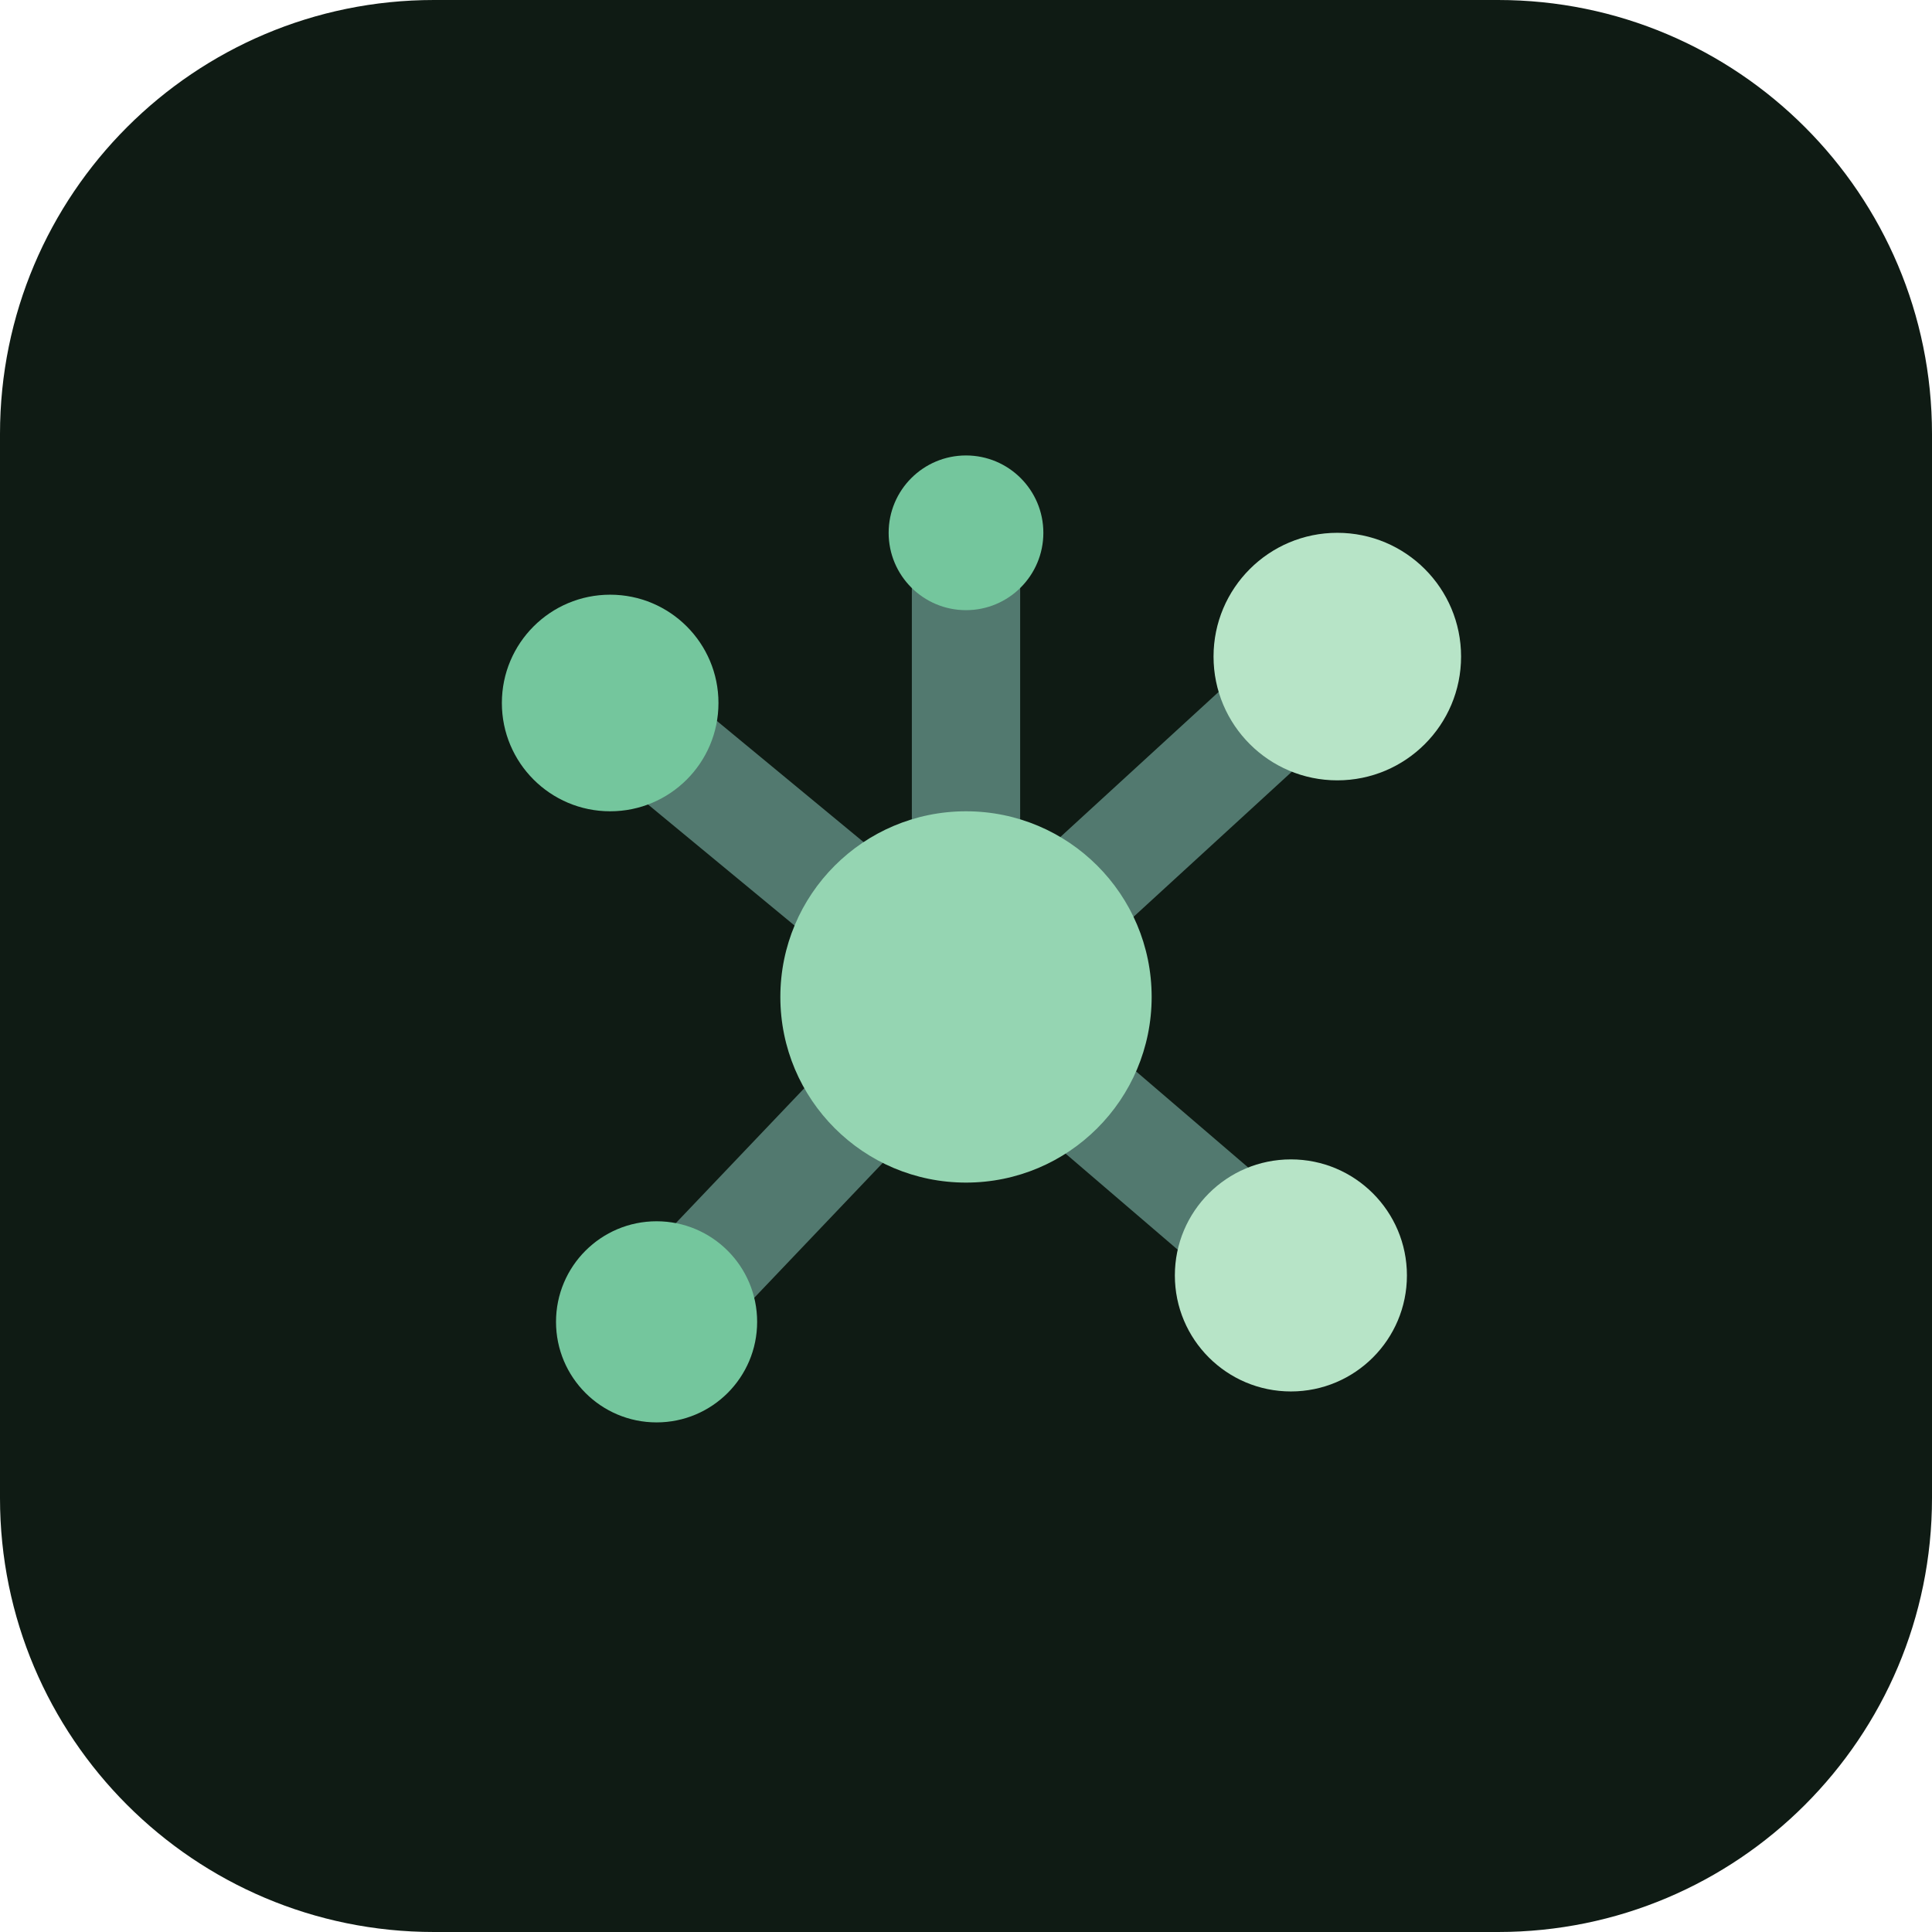
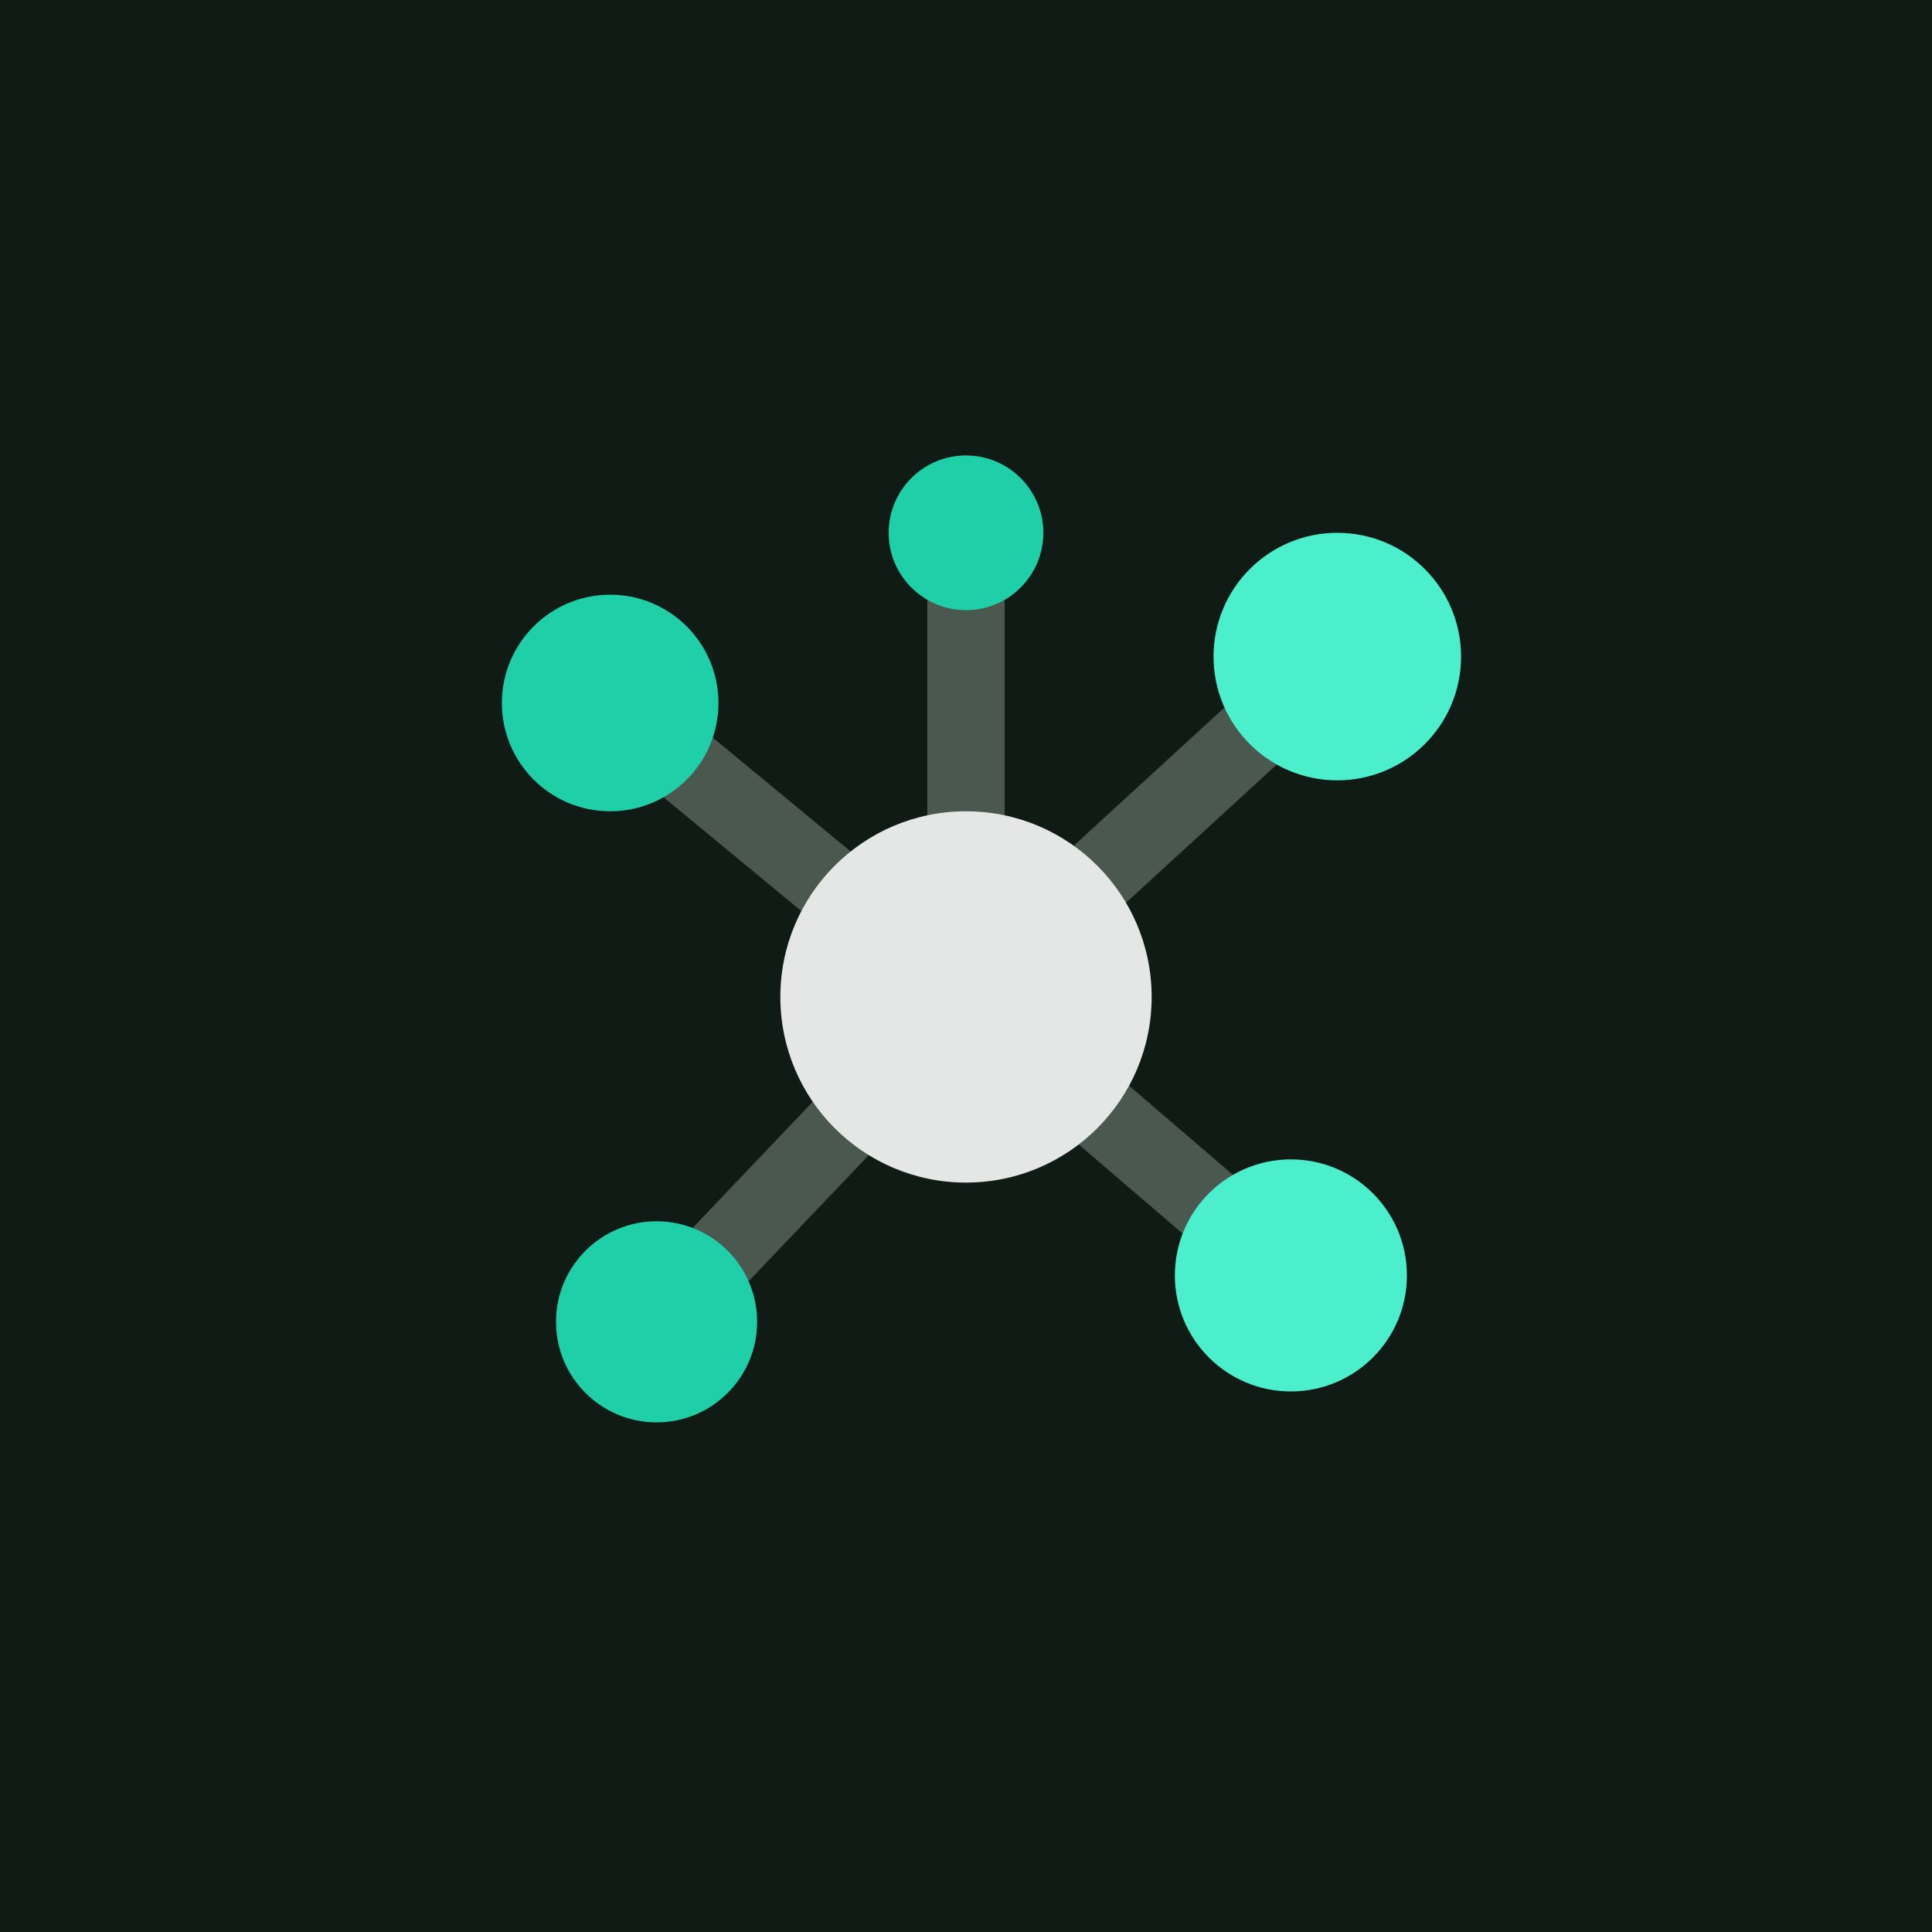
<svg xmlns="http://www.w3.org/2000/svg" width="1024" height="1024" viewBox="0 0 1024 1024">
-   <rect x="0" y="0" width="1024" height="1024" rx="230" fill="#0F1B14" />
+   <rect x="0" y="0" width="1024" height="1024" fill="#0F1B14" />
  <g transform="translate(102 102) scale(8.2)">
-     <path d="M50 52 L27 33" stroke="#52796F" stroke-width="7" stroke-linecap="round" />
-     <path d="M50 52 L74 30" stroke="#52796F" stroke-width="7" stroke-linecap="round" />
-     <path d="M50 52 L30 73" stroke="#52796F" stroke-width="7" stroke-linecap="round" />
-     <path d="M50 52 L71 70" stroke="#52796F" stroke-width="7" stroke-linecap="round" />
-     <path d="M50 52 L50 24" stroke="#52796F" stroke-width="7" stroke-linecap="round" />
-     <circle cx="50" cy="52" r="12" fill="#95D5B2" />
-     <circle cx="27" cy="33" r="7" fill="#74C69D" />
-     <circle cx="74" cy="30" r="8" fill="#B7E4C7" />
-     <circle cx="30" cy="73" r="6.5" fill="#74C69D" />
-     <circle cx="71" cy="70" r="7.5" fill="#B7E4C7" />
-     <circle cx="50" cy="22" r="5" fill="#74C69D" />
+     <path d="M50 52 L27 33" stroke="#4A5850" stroke-width="5" stroke-linecap="round" />
+     <path d="M50 52 L74 30" stroke="#4A5850" stroke-width="5" stroke-linecap="round" />
+     <path d="M50 52 L30 73" stroke="#4A5850" stroke-width="5" stroke-linecap="round" />
+     <path d="M50 52 L71 70" stroke="#4A5850" stroke-width="5" stroke-linecap="round" />
+     <path d="M50 52 L50 22" stroke="#4A5850" stroke-width="5" stroke-linecap="round" />
+     <circle cx="50" cy="52" r="12" fill="#E4E7E5" />
+     <circle cx="27" cy="33" r="7" fill="#1FCFA8" />
+     <circle cx="74" cy="30" r="8" fill="#4CEFCB" />
+     <circle cx="30" cy="73" r="6.5" fill="#1FCFA8" />
+     <circle cx="71" cy="70" r="7.5" fill="#4CEFCB" />
+     <circle cx="50" cy="22" r="5" fill="#1FCFA8" />
  </g>
</svg>
